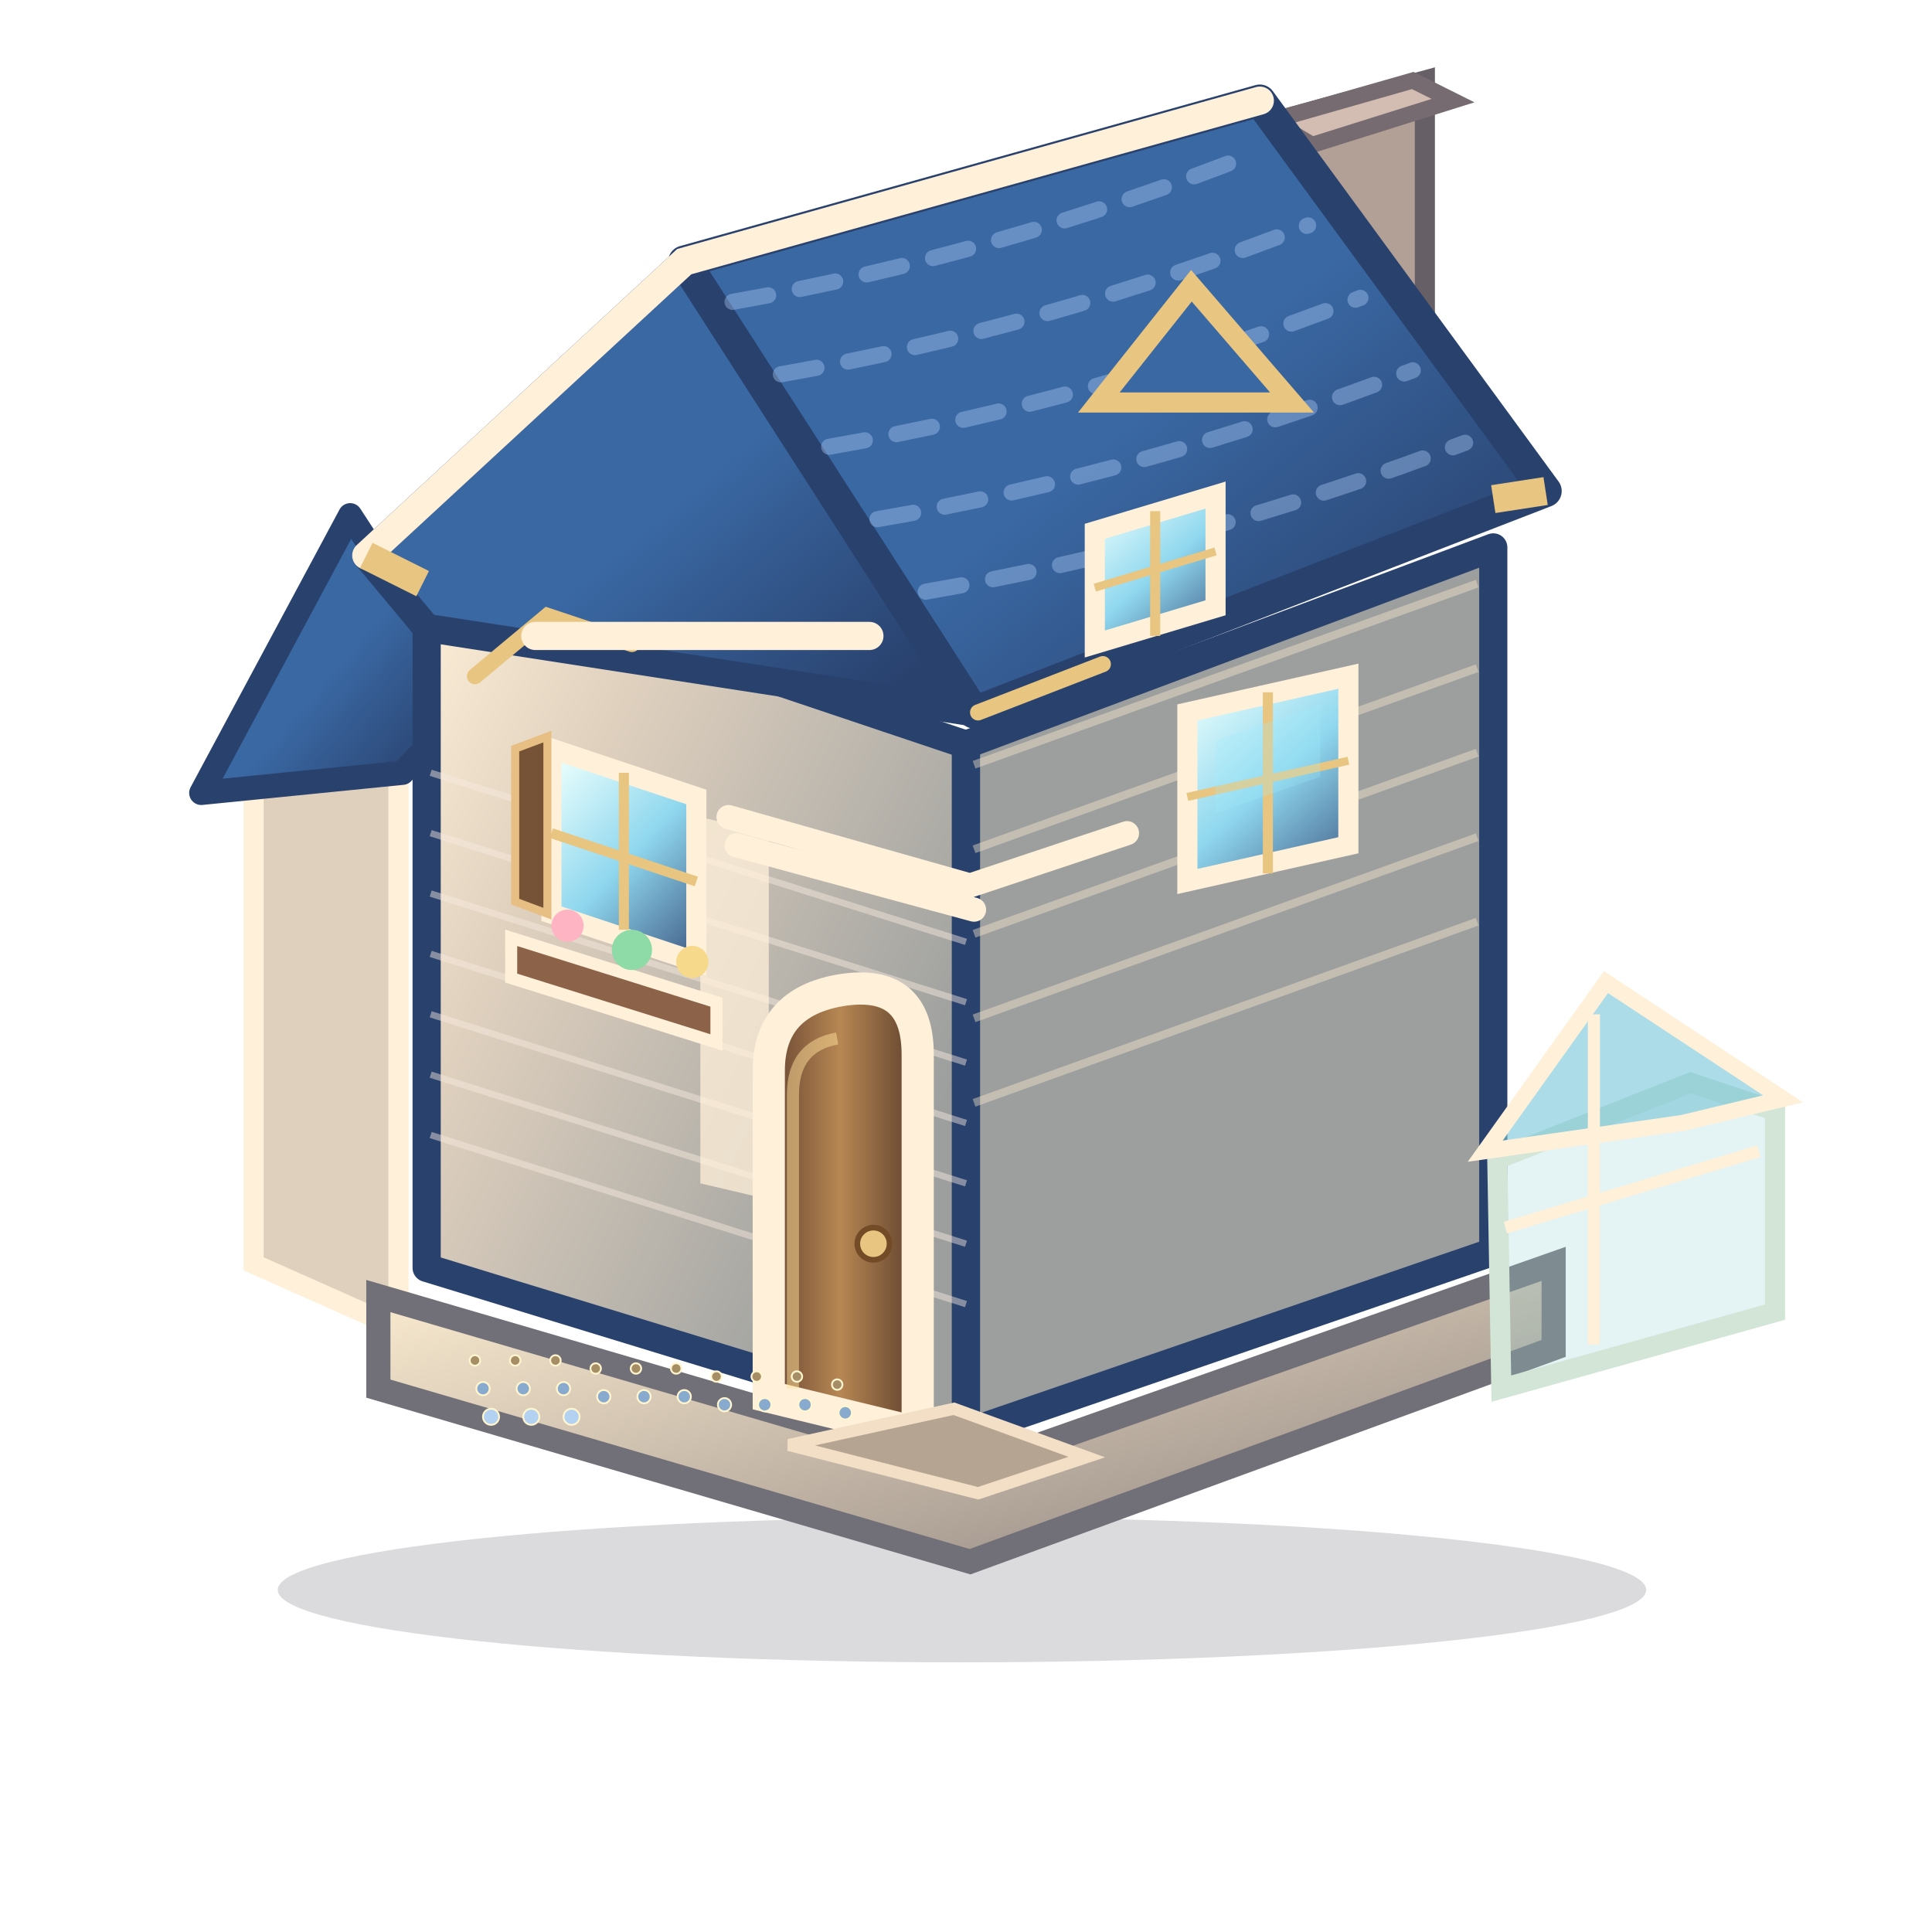
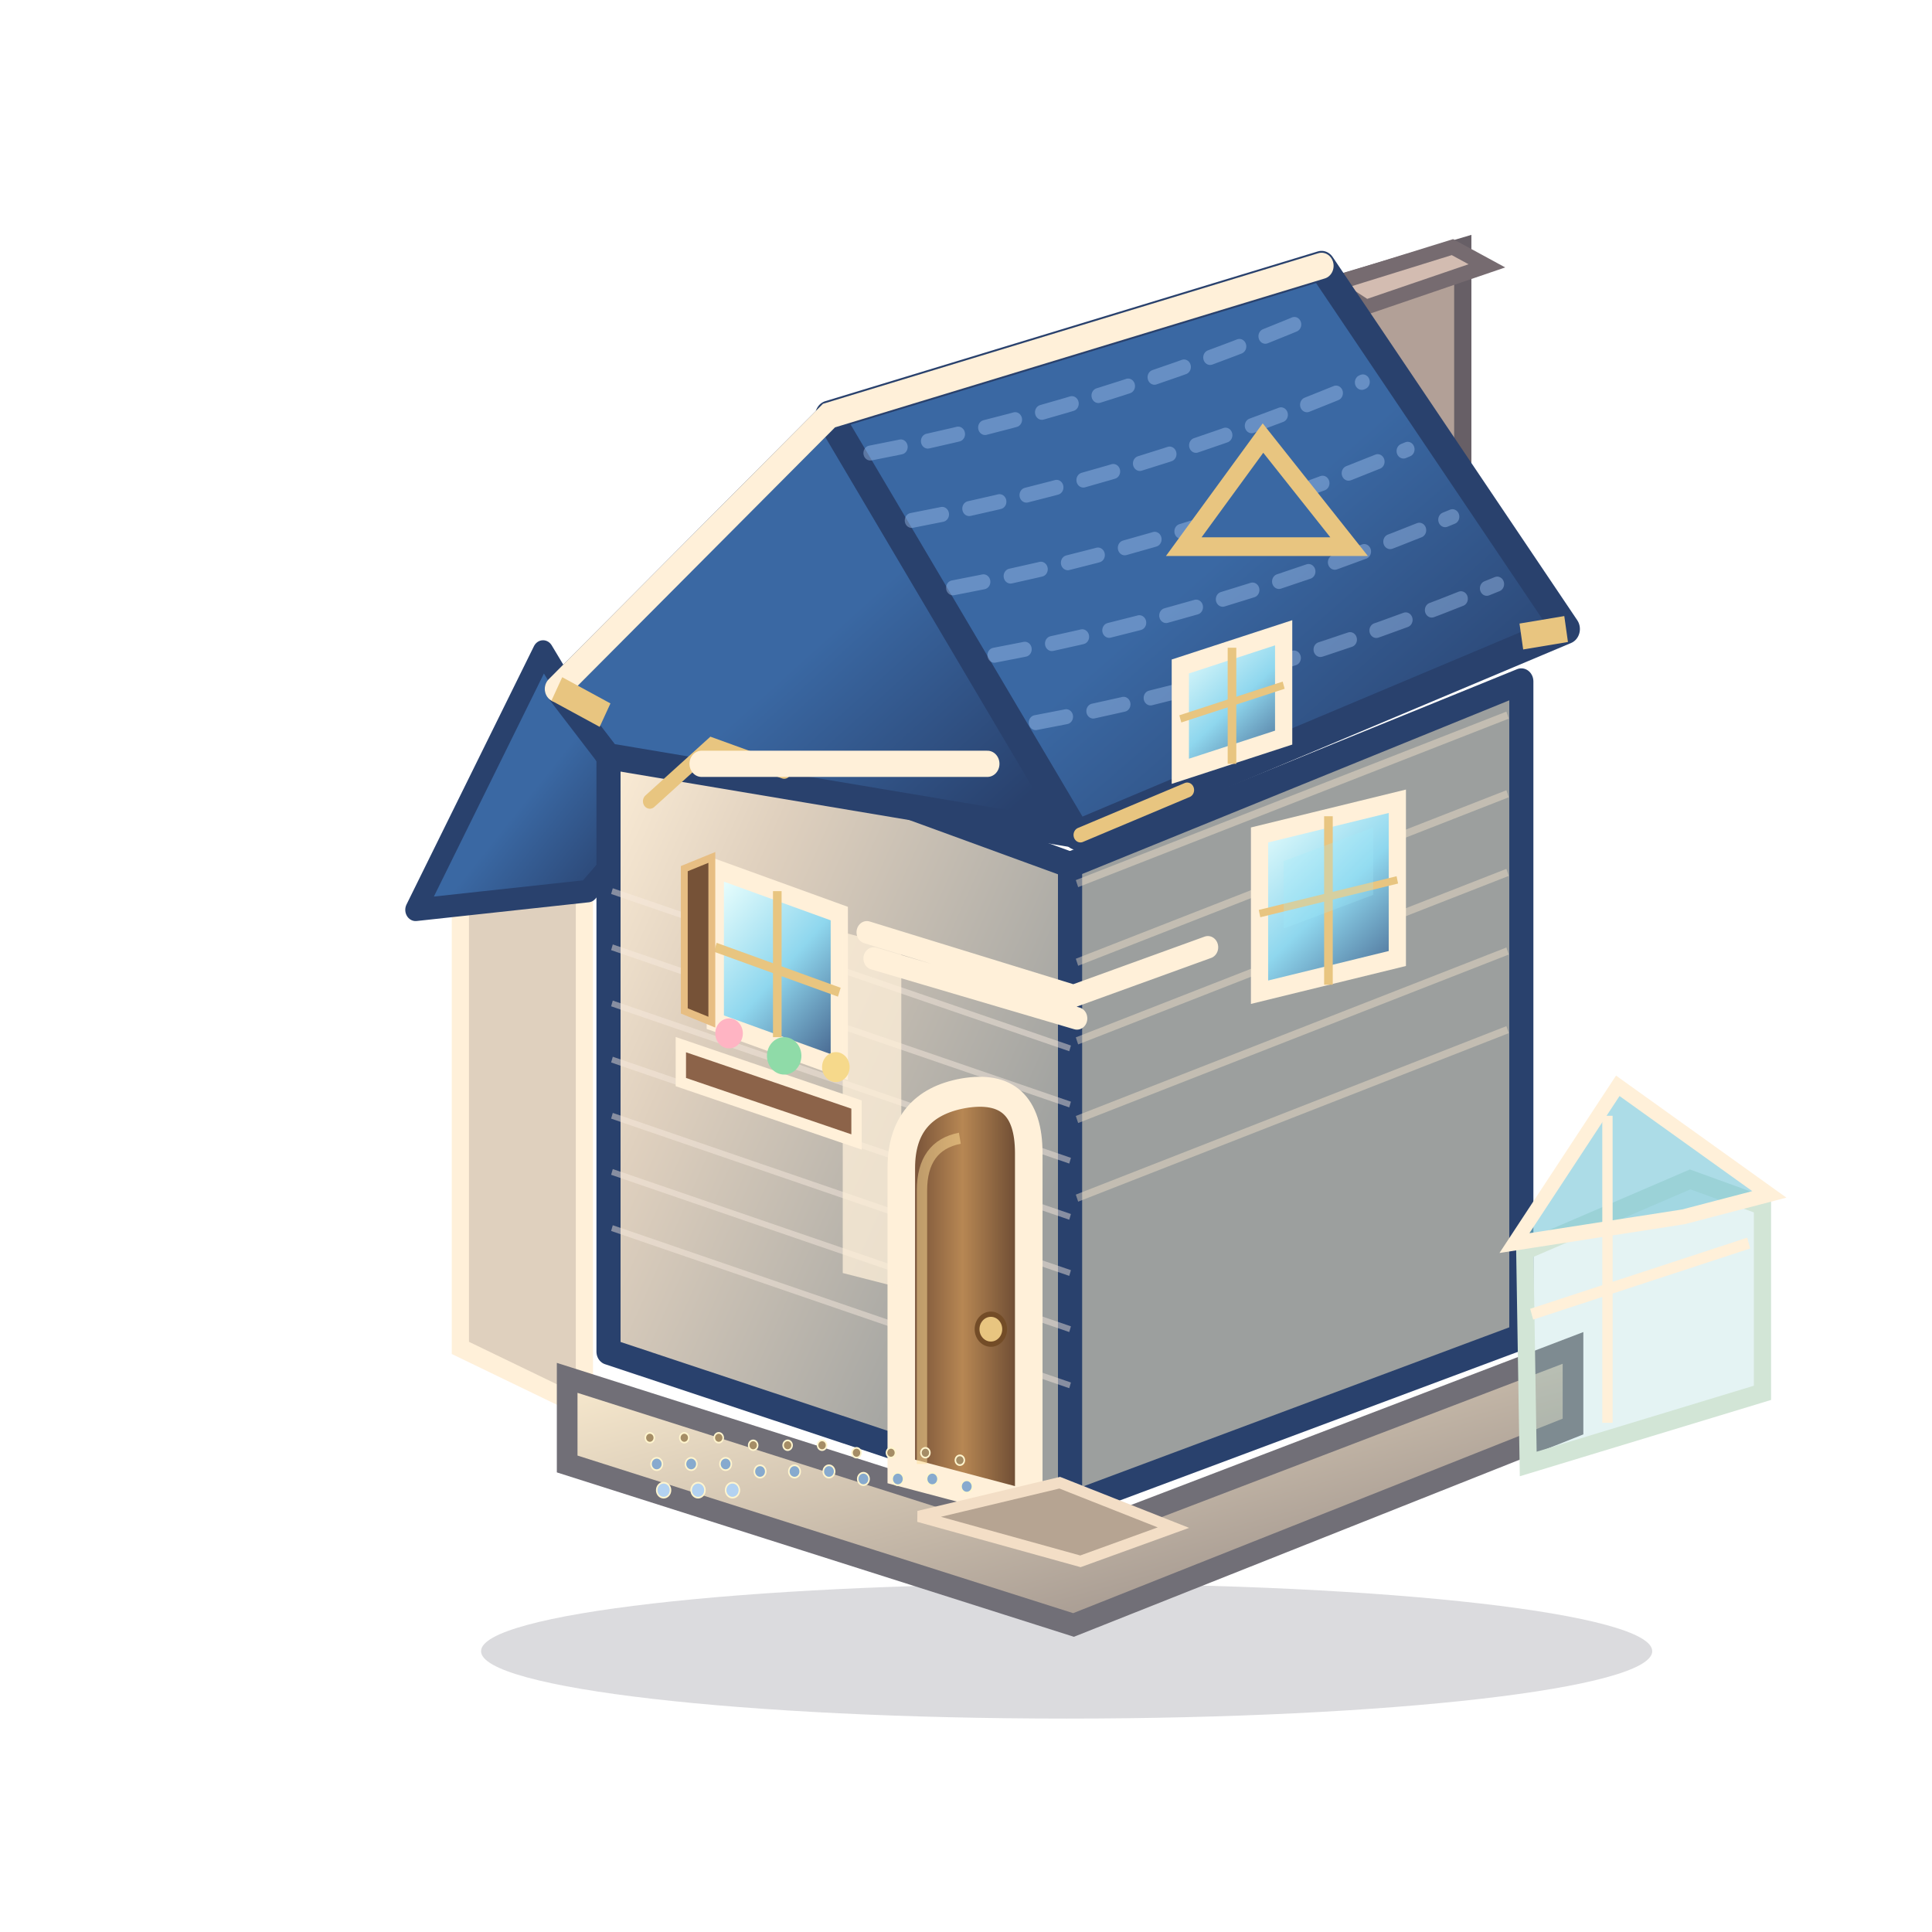
- <svg xmlns="http://www.w3.org/2000/svg" width="512" height="512" viewBox="0 0 480 460" fill="none" role="img" aria-label="Embryon house level 23">
+ <svg xmlns="http://www.w3.org/2000/svg" width="512" height="512" viewBox="0 -56 480 516" fill="none" role="img" aria-label="Embryon house level 23">
  <defs>
    <linearGradient id="wall" x1="0" x2=".9" y1="0" y2=".7">
      <stop stop-color="#fff0d9" />
      <stop offset=".34" stop-color="#dfd0be" />
      <stop offset="1" stop-color="#9c9f9e" />
    </linearGradient>
    <linearGradient id="roof" x1=".1" x2="1" y1="0" y2=".8">
      <stop stop-color="#3a68a3" />
      <stop offset=".55" stop-color="#3a68a3" />
      <stop offset="1" stop-color="#29416d" />
    </linearGradient>
    <linearGradient id="glass" x1=".2" x2=".9" y1="0" y2="1">
      <stop stop-color="#e4fcfc" />
      <stop offset=".5" stop-color="#8fd7ee" />
      <stop offset="1" stop-color="#46658e" />
    </linearGradient>
    <linearGradient id="door" x1="0" x2="1">
      <stop stop-color="#684532" />
      <stop offset=".48" stop-color="#b78753" />
      <stop offset="1" stop-color="#5e402d" />
    </linearGradient>
    <linearGradient id="stone" x1="0" x2="1" y1="0" y2="1">
      <stop stop-color="#fff0d3" />
      <stop offset="1" stop-color="#8c817e" />
    </linearGradient>
    <filter id="glow">
      <feGaussianBlur stdDeviation="3" />
    </filter>
  </defs>
-   <ellipse cx="239" cy="385" rx="170" ry="18" fill="#1a1a2b" opacity=".16" />
-   <path d="M63 182 99 172 99 320 63 304Z" fill="#dfd0be" stroke="#fff0d9" stroke-width="5" />
-   <path d="M50 187 87 118 117 164 100 182Z" fill="url(#roof)" stroke="#29416d" stroke-width="6" stroke-linejoin="round" />
-   <path d="M94 312 241 355 386 304 386 325 241 378 94 335Z" fill="url(#stone)" stroke="#716f77" stroke-width="6" />
-   <path d="M106 130 240 175 240 346 106 305Z" fill="url(#wall)" stroke="#29416d" stroke-width="7" stroke-linejoin="round" />
-   <path d="M240 175 371 126 371 301 240 346Z" fill="#9c9f9e" stroke="#29416d" stroke-width="7" stroke-linejoin="round" />
-   <path d="M107 182 240 224" stroke="#f9ece0" stroke-width="1.6" opacity=".45" />
-   <path d="M107 197 240 239" stroke="#f9ece0" stroke-width="1.6" opacity=".45" />
-   <path d="M107 212 240 254" stroke="#f9ece0" stroke-width="1.6" opacity=".45" />
-   <path d="M107 227 240 269" stroke="#f9ece0" stroke-width="1.6" opacity=".45" />
-   <path d="M107 242 240 284" stroke="#f9ece0" stroke-width="1.6" opacity=".45" />
-   <path d="M107 257 240 299" stroke="#f9ece0" stroke-width="1.6" opacity=".45" />
-   <path d="M107 272 240 314" stroke="#f9ece0" stroke-width="1.6" opacity=".45" />
-   <path d="M242 180 367 135" stroke="#f8e8cd" stroke-width="2" opacity=".42" />
-   <path d="M242 201 367 156" stroke="#f8e8cd" stroke-width="2" opacity=".42" />
-   <path d="M242 222 367 177" stroke="#f8e8cd" stroke-width="2" opacity=".42" />
-   <path d="M242 243 367 198" stroke="#f8e8cd" stroke-width="2" opacity=".42" />
-   <path d="M242 264 367 219" stroke="#f8e8cd" stroke-width="2" opacity=".42" />
-   <path d="M191 337v-81q0-17 18-20 19-3 19 16v94Z" fill="url(#door)" stroke="#fff0d9" stroke-width="8" />
-   <path d="M197 335v-73q0-12 11-14" stroke="#ffdf9a" stroke-width="3" opacity=".5" />
-   <circle cx="217" cy="299" r="4" fill="#e8c580" stroke="#734c27" stroke-width="1.4" />
-   <path d="M196 349 243 361 270 352 237 340Z" fill="#b6a492" stroke="#f3dec6" stroke-width="3" />
-   <g>
-     <path d="M295 167 l40 -9 v42 l-40 9 Z" fill="url(#glass)" stroke="#fff0d9" stroke-width="5" />
-     <path d="M315 162v45" stroke="#e8c580" stroke-width="2.5" />
-     <path d="M295 188l40 -9" stroke="#e8c580" stroke-width="2" />
+   <g transform="translate(47 0) scale(.92 1)">
+     <ellipse cx="239" cy="385" rx="170" ry="18" fill="#1a1a2b" opacity=".16" />
+     <path d="M63 182 99 172 99 320 63 304Z" fill="#dfd0be" stroke="#fff0d9" stroke-width="5" />
+     <path d="M50 187 87 118 117 164 100 182Z" fill="url(#roof)" stroke="#29416d" stroke-width="6" stroke-linejoin="round" />
+     <path d="M94 312 241 355 386 304 386 325 241 378 94 335Z" fill="url(#stone)" stroke="#716f77" stroke-width="6" />
+     <path d="M106 130 240 175 240 346 106 305Z" fill="url(#wall)" stroke="#29416d" stroke-width="7" stroke-linejoin="round" />
+     <path d="M240 175 371 126 371 301 240 346Z" fill="#9c9f9e" stroke="#29416d" stroke-width="7" stroke-linejoin="round" />
+     <path d="M107 182 240 224" stroke="#f9ece0" stroke-width="1.6" opacity=".45" />
+     <path d="M107 197 240 239" stroke="#f9ece0" stroke-width="1.6" opacity=".45" />
+     <path d="M107 212 240 254" stroke="#f9ece0" stroke-width="1.6" opacity=".45" />
+     <path d="M107 227 240 269" stroke="#f9ece0" stroke-width="1.6" opacity=".45" />
+     <path d="M107 242 240 284" stroke="#f9ece0" stroke-width="1.6" opacity=".45" />
+     <path d="M107 257 240 299" stroke="#f9ece0" stroke-width="1.6" opacity=".45" />
+     <path d="M107 272 240 314" stroke="#f9ece0" stroke-width="1.6" opacity=".45" />
+     <path d="M242 180 367 135" stroke="#f8e8cd" stroke-width="2" opacity=".42" />
+     <path d="M242 201 367 156" stroke="#f8e8cd" stroke-width="2" opacity=".42" />
+     <path d="M242 222 367 177" stroke="#f8e8cd" stroke-width="2" opacity=".42" />
+     <path d="M242 243 367 198" stroke="#f8e8cd" stroke-width="2" opacity=".42" />
+     <path d="M242 264 367 219" stroke="#f8e8cd" stroke-width="2" opacity=".42" />
+     <path d="M191 337v-81q0-17 18-20 19-3 19 16v94Z" fill="url(#door)" stroke="#fff0d9" stroke-width="8" />
+     <path d="M197 335v-73q0-12 11-14" stroke="#ffdf9a" stroke-width="3" opacity=".5" />
+     <circle cx="217" cy="299" r="4" fill="#e8c580" stroke="#734c27" stroke-width="1.4" />
+     <path d="M196 349 243 361 270 352 237 340Z" fill="#b6a492" stroke="#f3dec6" stroke-width="3" />
+     <g>
+       <path d="M295 167 l40 -9 v42 l-40 9 Z" fill="url(#glass)" stroke="#fff0d9" stroke-width="5" />
+       <path d="M315 162v45" stroke="#e8c580" stroke-width="2.5" />
+       <path d="M295 188l40 -9" stroke="#e8c580" stroke-width="2" />
+     </g>
+     <path d="M137 176 173 188 173 229 137 217Z" fill="url(#glass)" stroke="#fff0d9" stroke-width="5" />
+     <path d="M155 182v39M137 197l36 12" stroke="#e8c580" stroke-width="2.5" />
+     <path d="M128 176l8-3v44l-8-3Z" fill="#765237" stroke="#e7be83" stroke-width="2" />
+     <path d="M174 193 191 197v91l-17-4Z" fill="#fff0d9" opacity=".75" />
+     <path d="M321 61v-42l33-9v66Z" fill="#b2a097" stroke="#675f66" stroke-width="5" />
+     <path d="M316 20l35-10 10 5-35 11Z" fill="#d3bcb1" stroke="#766b70" stroke-width="4" />
+     <path d="M91 128 170 55 242 167 106 146Z" fill="url(#roof)" stroke="#29416d" stroke-width="7" stroke-linejoin="round" />
+     <path d="M170 55 313 15 384 112 242 167Z" fill="url(#roof)" stroke="#29416d" stroke-width="8" stroke-linejoin="round" />
+     <path d="M91 128 170 55 313 15" stroke="#fff0d9" stroke-width="7" stroke-linecap="round" />
+     <path d="M182 65 Q247 53.5 312 28" stroke="#b7d7ff" stroke-opacity="0.36" stroke-width="4" stroke-linecap="round" stroke-dasharray="9 8" />
+     <path d="M194 83 Q259.5 71.5 325 46" stroke="#b7d7ff" stroke-opacity="0.36" stroke-width="4" stroke-linecap="round" stroke-dasharray="9 8" />
+     <path d="M206 101 Q272 89.5 338 64" stroke="#b7d7ff" stroke-opacity="0.36" stroke-width="4" stroke-linecap="round" stroke-dasharray="9 8" />
+     <path d="M218 119 Q284.5 107.5 351 82" stroke="#b7d7ff" stroke-opacity="0.36" stroke-width="4" stroke-linecap="round" stroke-dasharray="9 8" />
+     <path d="M230 137 Q297 125.5 364 100" stroke="#b7d7ff" stroke-opacity="0.36" stroke-width="4" stroke-linecap="round" stroke-dasharray="9 8" />
+     <path d="M91 128 105 135M371 114 384 112" stroke="#e8c580" stroke-width="7" />
+     <g>
+       <path d="M127 223l51 16v10l-51-16Z" fill="#8c6349" stroke="#fff0d9" stroke-width="3" />
+       <circle cx="141" cy="220" r="4" fill="#ffb4c3" />
+       <circle cx="157" cy="226" r="5" fill="#8fdba8" />
+       <circle cx="172" cy="229" r="4" fill="#f6d98b" />
+     </g>
+     <path d="M302 174l26-9v18l-26 9Z" fill="#a0ecfa" opacity=".25" />
+     <path d="M181 193l60 17 39-13M183 200l59 16" stroke="#fff0d9" stroke-width="6" stroke-linecap="round" />
+     <path d="M118 158l18-15 21 7M243 167l31-12" stroke="#e8c580" stroke-width="4" stroke-linecap="round" />
+     <path d="M372 278 420 259 441 266 441 316 373 335Z" fill="#9fd2d5" fill-opacity=".28" stroke="#d2e5d6" stroke-width="5" />
+     <path d="M369 276 399 234 443 263 418 269Z" fill="#79c6d8" fill-opacity=".62" stroke="#fff0d9" stroke-width="4" />
+     <path d="M396 242v82M374 295l63-19" stroke="#fff0d9" stroke-width="3" />
+     <path d="M133 148h83" stroke="#fff0d9" stroke-width="7" stroke-linecap="round" />
+     <g>
+       <path d="M272 122 l30 -9 v28 l-30 9 Z" fill="url(#glass)" stroke="#fff0d9" stroke-width="5" />
+       <path d="M287 117v31" stroke="#e8c580" stroke-width="2.5" />
+       <path d="M272 136l30 -9" stroke="#e8c580" stroke-width="2" />
+     </g>
+     <path d="M273 90l23-29 25 29Z" fill="#3a68a3" stroke="#e8c580" stroke-width="5" />
+     <circle cx="118" cy="328" r="1.3" fill="#a58d66" stroke="#fff5ce" stroke-width=".45" />
+     <circle cx="128" cy="328" r="1.3" fill="#a58d66" stroke="#fff5ce" stroke-width=".45" />
+     <circle cx="138" cy="328" r="1.3" fill="#a58d66" stroke="#fff5ce" stroke-width=".45" />
+     <circle cx="148" cy="330" r="1.3" fill="#a58d66" stroke="#fff5ce" stroke-width=".45" />
+     <circle cx="158" cy="330" r="1.3" fill="#a58d66" stroke="#fff5ce" stroke-width=".45" />
+     <circle cx="168" cy="330" r="1.3" fill="#a58d66" stroke="#fff5ce" stroke-width=".45" />
+     <circle cx="178" cy="332" r="1.3" fill="#a58d66" stroke="#fff5ce" stroke-width=".45" />
+     <circle cx="188" cy="332" r="1.3" fill="#a58d66" stroke="#fff5ce" stroke-width=".45" />
+     <circle cx="198" cy="332" r="1.3" fill="#a58d66" stroke="#fff5ce" stroke-width=".45" />
+     <circle cx="208" cy="334" r="1.3" fill="#a58d66" stroke="#fff5ce" stroke-width=".45" />
+     <circle cx="120" cy="335" r="1.65" fill="#87aace" stroke="#fff5ce" stroke-width=".45" />
+     <circle cx="130" cy="335" r="1.65" fill="#87aace" stroke="#fff5ce" stroke-width=".45" />
+     <circle cx="140" cy="335" r="1.65" fill="#87aace" stroke="#fff5ce" stroke-width=".45" />
+     <circle cx="150" cy="337" r="1.65" fill="#87aace" stroke="#fff5ce" stroke-width=".45" />
+     <circle cx="160" cy="337" r="1.65" fill="#87aace" stroke="#fff5ce" stroke-width=".45" />
+     <circle cx="170" cy="337" r="1.65" fill="#87aace" stroke="#fff5ce" stroke-width=".45" />
+     <circle cx="180" cy="339" r="1.65" fill="#87aace" stroke="#fff5ce" stroke-width=".45" />
+     <circle cx="190" cy="339" r="1.65" fill="#87aace" stroke="#fff5ce" stroke-width=".45" />
+     <circle cx="200" cy="339" r="1.65" fill="#87aace" stroke="#fff5ce" stroke-width=".45" />
+     <circle cx="210" cy="341" r="1.65" fill="#87aace" stroke="#fff5ce" stroke-width=".45" />
+     <circle cx="122" cy="342" r="2" fill="#b3d2f1" stroke="#fff5ce" stroke-width=".45" />
+     <circle cx="132" cy="342" r="2" fill="#b3d2f1" stroke="#fff5ce" stroke-width=".45" />
+     <circle cx="142" cy="342" r="2" fill="#b3d2f1" stroke="#fff5ce" stroke-width=".45" />
  </g>
-   <path d="M137 176 173 188 173 229 137 217Z" fill="url(#glass)" stroke="#fff0d9" stroke-width="5" />
-   <path d="M155 182v39M137 197l36 12" stroke="#e8c580" stroke-width="2.5" />
-   <path d="M128 176l8-3v44l-8-3Z" fill="#765237" stroke="#e7be83" stroke-width="2" />
-   <path d="M174 193 191 197v91l-17-4Z" fill="#fff0d9" opacity=".75" />
-   <path d="M321 61v-42l33-9v66Z" fill="#b2a097" stroke="#675f66" stroke-width="5" />
-   <path d="M316 20l35-10 10 5-35 11Z" fill="#d3bcb1" stroke="#766b70" stroke-width="4" />
-   <path d="M91 128 170 55 242 167 106 146Z" fill="url(#roof)" stroke="#29416d" stroke-width="7" stroke-linejoin="round" />
-   <path d="M170 55 313 15 384 112 242 167Z" fill="url(#roof)" stroke="#29416d" stroke-width="8" stroke-linejoin="round" />
-   <path d="M91 128 170 55 313 15" stroke="#fff0d9" stroke-width="7" stroke-linecap="round" />
-   <path d="M182 65 Q247 53.5 312 28" stroke="#b7d7ff" stroke-opacity="0.36" stroke-width="4" stroke-linecap="round" stroke-dasharray="9 8" />
-   <path d="M194 83 Q259.5 71.5 325 46" stroke="#b7d7ff" stroke-opacity="0.36" stroke-width="4" stroke-linecap="round" stroke-dasharray="9 8" />
-   <path d="M206 101 Q272 89.5 338 64" stroke="#b7d7ff" stroke-opacity="0.36" stroke-width="4" stroke-linecap="round" stroke-dasharray="9 8" />
-   <path d="M218 119 Q284.5 107.5 351 82" stroke="#b7d7ff" stroke-opacity="0.36" stroke-width="4" stroke-linecap="round" stroke-dasharray="9 8" />
-   <path d="M230 137 Q297 125.5 364 100" stroke="#b7d7ff" stroke-opacity="0.36" stroke-width="4" stroke-linecap="round" stroke-dasharray="9 8" />
-   <path d="M91 128 105 135M371 114 384 112" stroke="#e8c580" stroke-width="7" />
-   <g>
-     <path d="M127 223l51 16v10l-51-16Z" fill="#8c6349" stroke="#fff0d9" stroke-width="3" />
-     <circle cx="141" cy="220" r="4" fill="#ffb4c3" />
-     <circle cx="157" cy="226" r="5" fill="#8fdba8" />
-     <circle cx="172" cy="229" r="4" fill="#f6d98b" />
-   </g>
-   <path d="M302 174l26-9v18l-26 9Z" fill="#a0ecfa" opacity=".25" />
-   <path d="M181 193l60 17 39-13M183 200l59 16" stroke="#fff0d9" stroke-width="6" stroke-linecap="round" />
-   <path d="M118 158l18-15 21 7M243 167l31-12" stroke="#e8c580" stroke-width="4" stroke-linecap="round" />
-   <path d="M372 278 420 259 441 266 441 316 373 335Z" fill="#9fd2d5" fill-opacity=".28" stroke="#d2e5d6" stroke-width="5" />
-   <path d="M369 276 399 234 443 263 418 269Z" fill="#79c6d8" fill-opacity=".62" stroke="#fff0d9" stroke-width="4" />
-   <path d="M396 242v82M374 295l63-19" stroke="#fff0d9" stroke-width="3" />
-   <path d="M133 148h83" stroke="#fff0d9" stroke-width="7" stroke-linecap="round" />
-   <g>
-     <path d="M272 122 l30 -9 v28 l-30 9 Z" fill="url(#glass)" stroke="#fff0d9" stroke-width="5" />
-     <path d="M287 117v31" stroke="#e8c580" stroke-width="2.5" />
-     <path d="M272 136l30 -9" stroke="#e8c580" stroke-width="2" />
-   </g>
-   <path d="M273 90l23-29 25 29Z" fill="#3a68a3" stroke="#e8c580" stroke-width="5" />
-   <circle cx="118" cy="328" r="1.3" fill="#a58d66" stroke="#fff5ce" stroke-width=".45" />
-   <circle cx="128" cy="328" r="1.3" fill="#a58d66" stroke="#fff5ce" stroke-width=".45" />
-   <circle cx="138" cy="328" r="1.3" fill="#a58d66" stroke="#fff5ce" stroke-width=".45" />
-   <circle cx="148" cy="330" r="1.3" fill="#a58d66" stroke="#fff5ce" stroke-width=".45" />
-   <circle cx="158" cy="330" r="1.3" fill="#a58d66" stroke="#fff5ce" stroke-width=".45" />
-   <circle cx="168" cy="330" r="1.3" fill="#a58d66" stroke="#fff5ce" stroke-width=".45" />
-   <circle cx="178" cy="332" r="1.3" fill="#a58d66" stroke="#fff5ce" stroke-width=".45" />
-   <circle cx="188" cy="332" r="1.3" fill="#a58d66" stroke="#fff5ce" stroke-width=".45" />
-   <circle cx="198" cy="332" r="1.3" fill="#a58d66" stroke="#fff5ce" stroke-width=".45" />
-   <circle cx="208" cy="334" r="1.3" fill="#a58d66" stroke="#fff5ce" stroke-width=".45" />
-   <circle cx="120" cy="335" r="1.65" fill="#87aace" stroke="#fff5ce" stroke-width=".45" />
-   <circle cx="130" cy="335" r="1.65" fill="#87aace" stroke="#fff5ce" stroke-width=".45" />
-   <circle cx="140" cy="335" r="1.65" fill="#87aace" stroke="#fff5ce" stroke-width=".45" />
-   <circle cx="150" cy="337" r="1.65" fill="#87aace" stroke="#fff5ce" stroke-width=".45" />
-   <circle cx="160" cy="337" r="1.65" fill="#87aace" stroke="#fff5ce" stroke-width=".45" />
-   <circle cx="170" cy="337" r="1.65" fill="#87aace" stroke="#fff5ce" stroke-width=".45" />
-   <circle cx="180" cy="339" r="1.65" fill="#87aace" stroke="#fff5ce" stroke-width=".45" />
-   <circle cx="190" cy="339" r="1.65" fill="#87aace" stroke="#fff5ce" stroke-width=".45" />
-   <circle cx="200" cy="339" r="1.65" fill="#87aace" stroke="#fff5ce" stroke-width=".45" />
-   <circle cx="210" cy="341" r="1.65" fill="#87aace" stroke="#fff5ce" stroke-width=".45" />
-   <circle cx="122" cy="342" r="2" fill="#b3d2f1" stroke="#fff5ce" stroke-width=".45" />
-   <circle cx="132" cy="342" r="2" fill="#b3d2f1" stroke="#fff5ce" stroke-width=".45" />
-   <circle cx="142" cy="342" r="2" fill="#b3d2f1" stroke="#fff5ce" stroke-width=".45" />
</svg>
